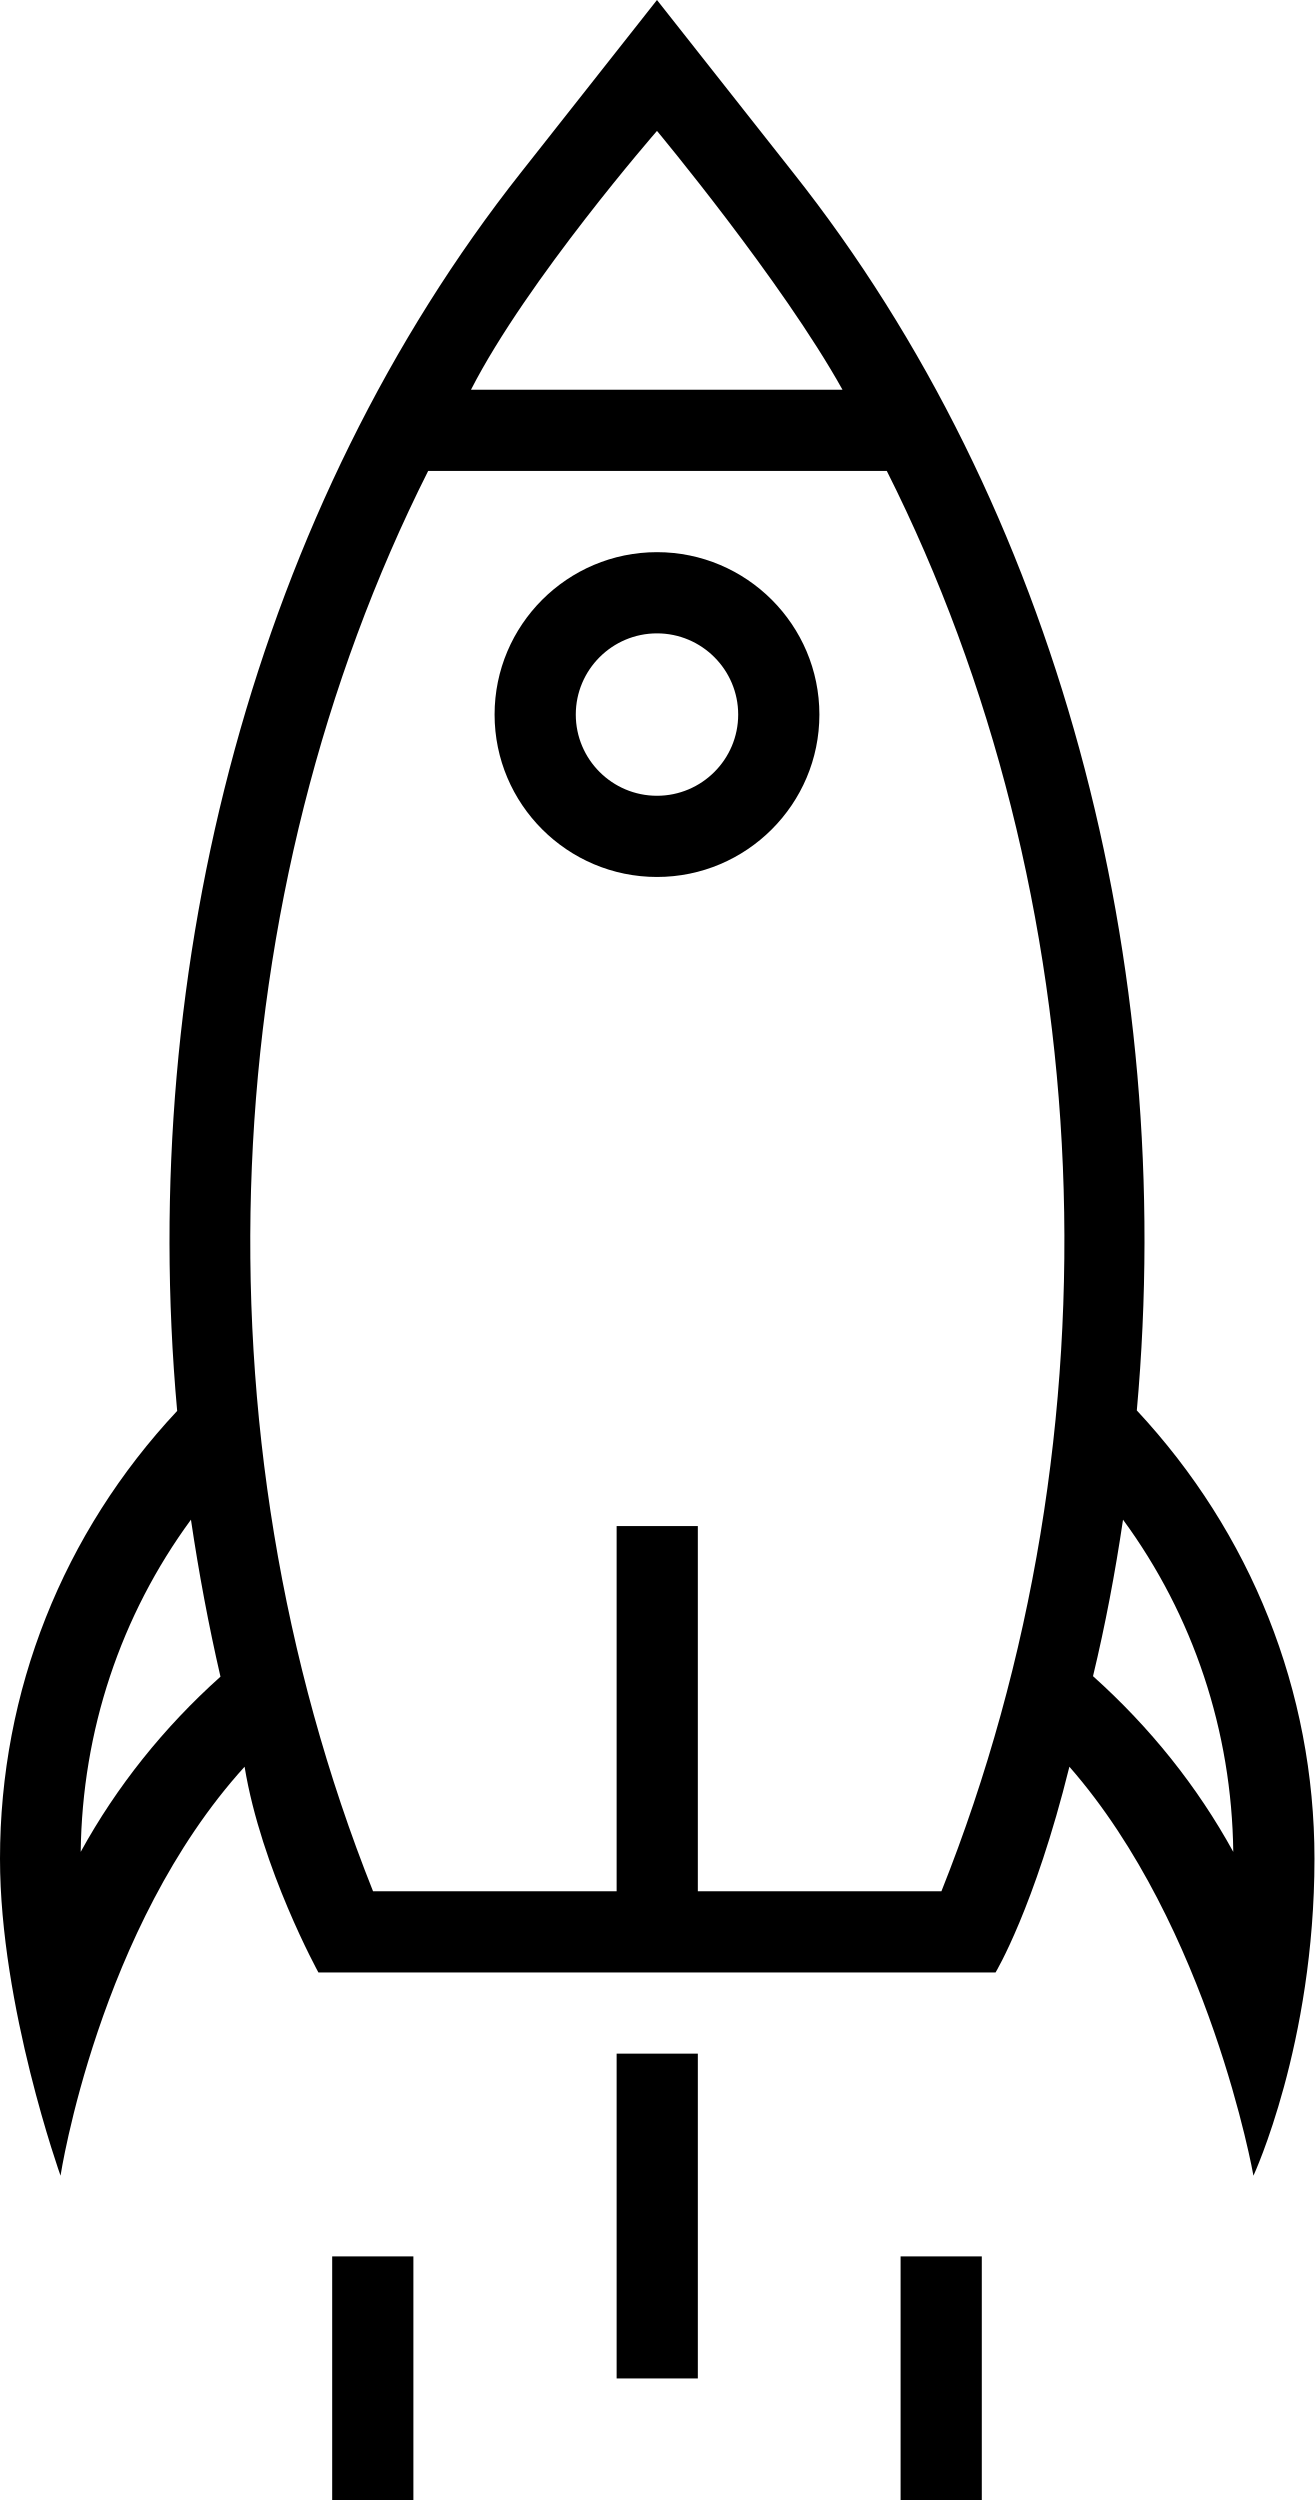
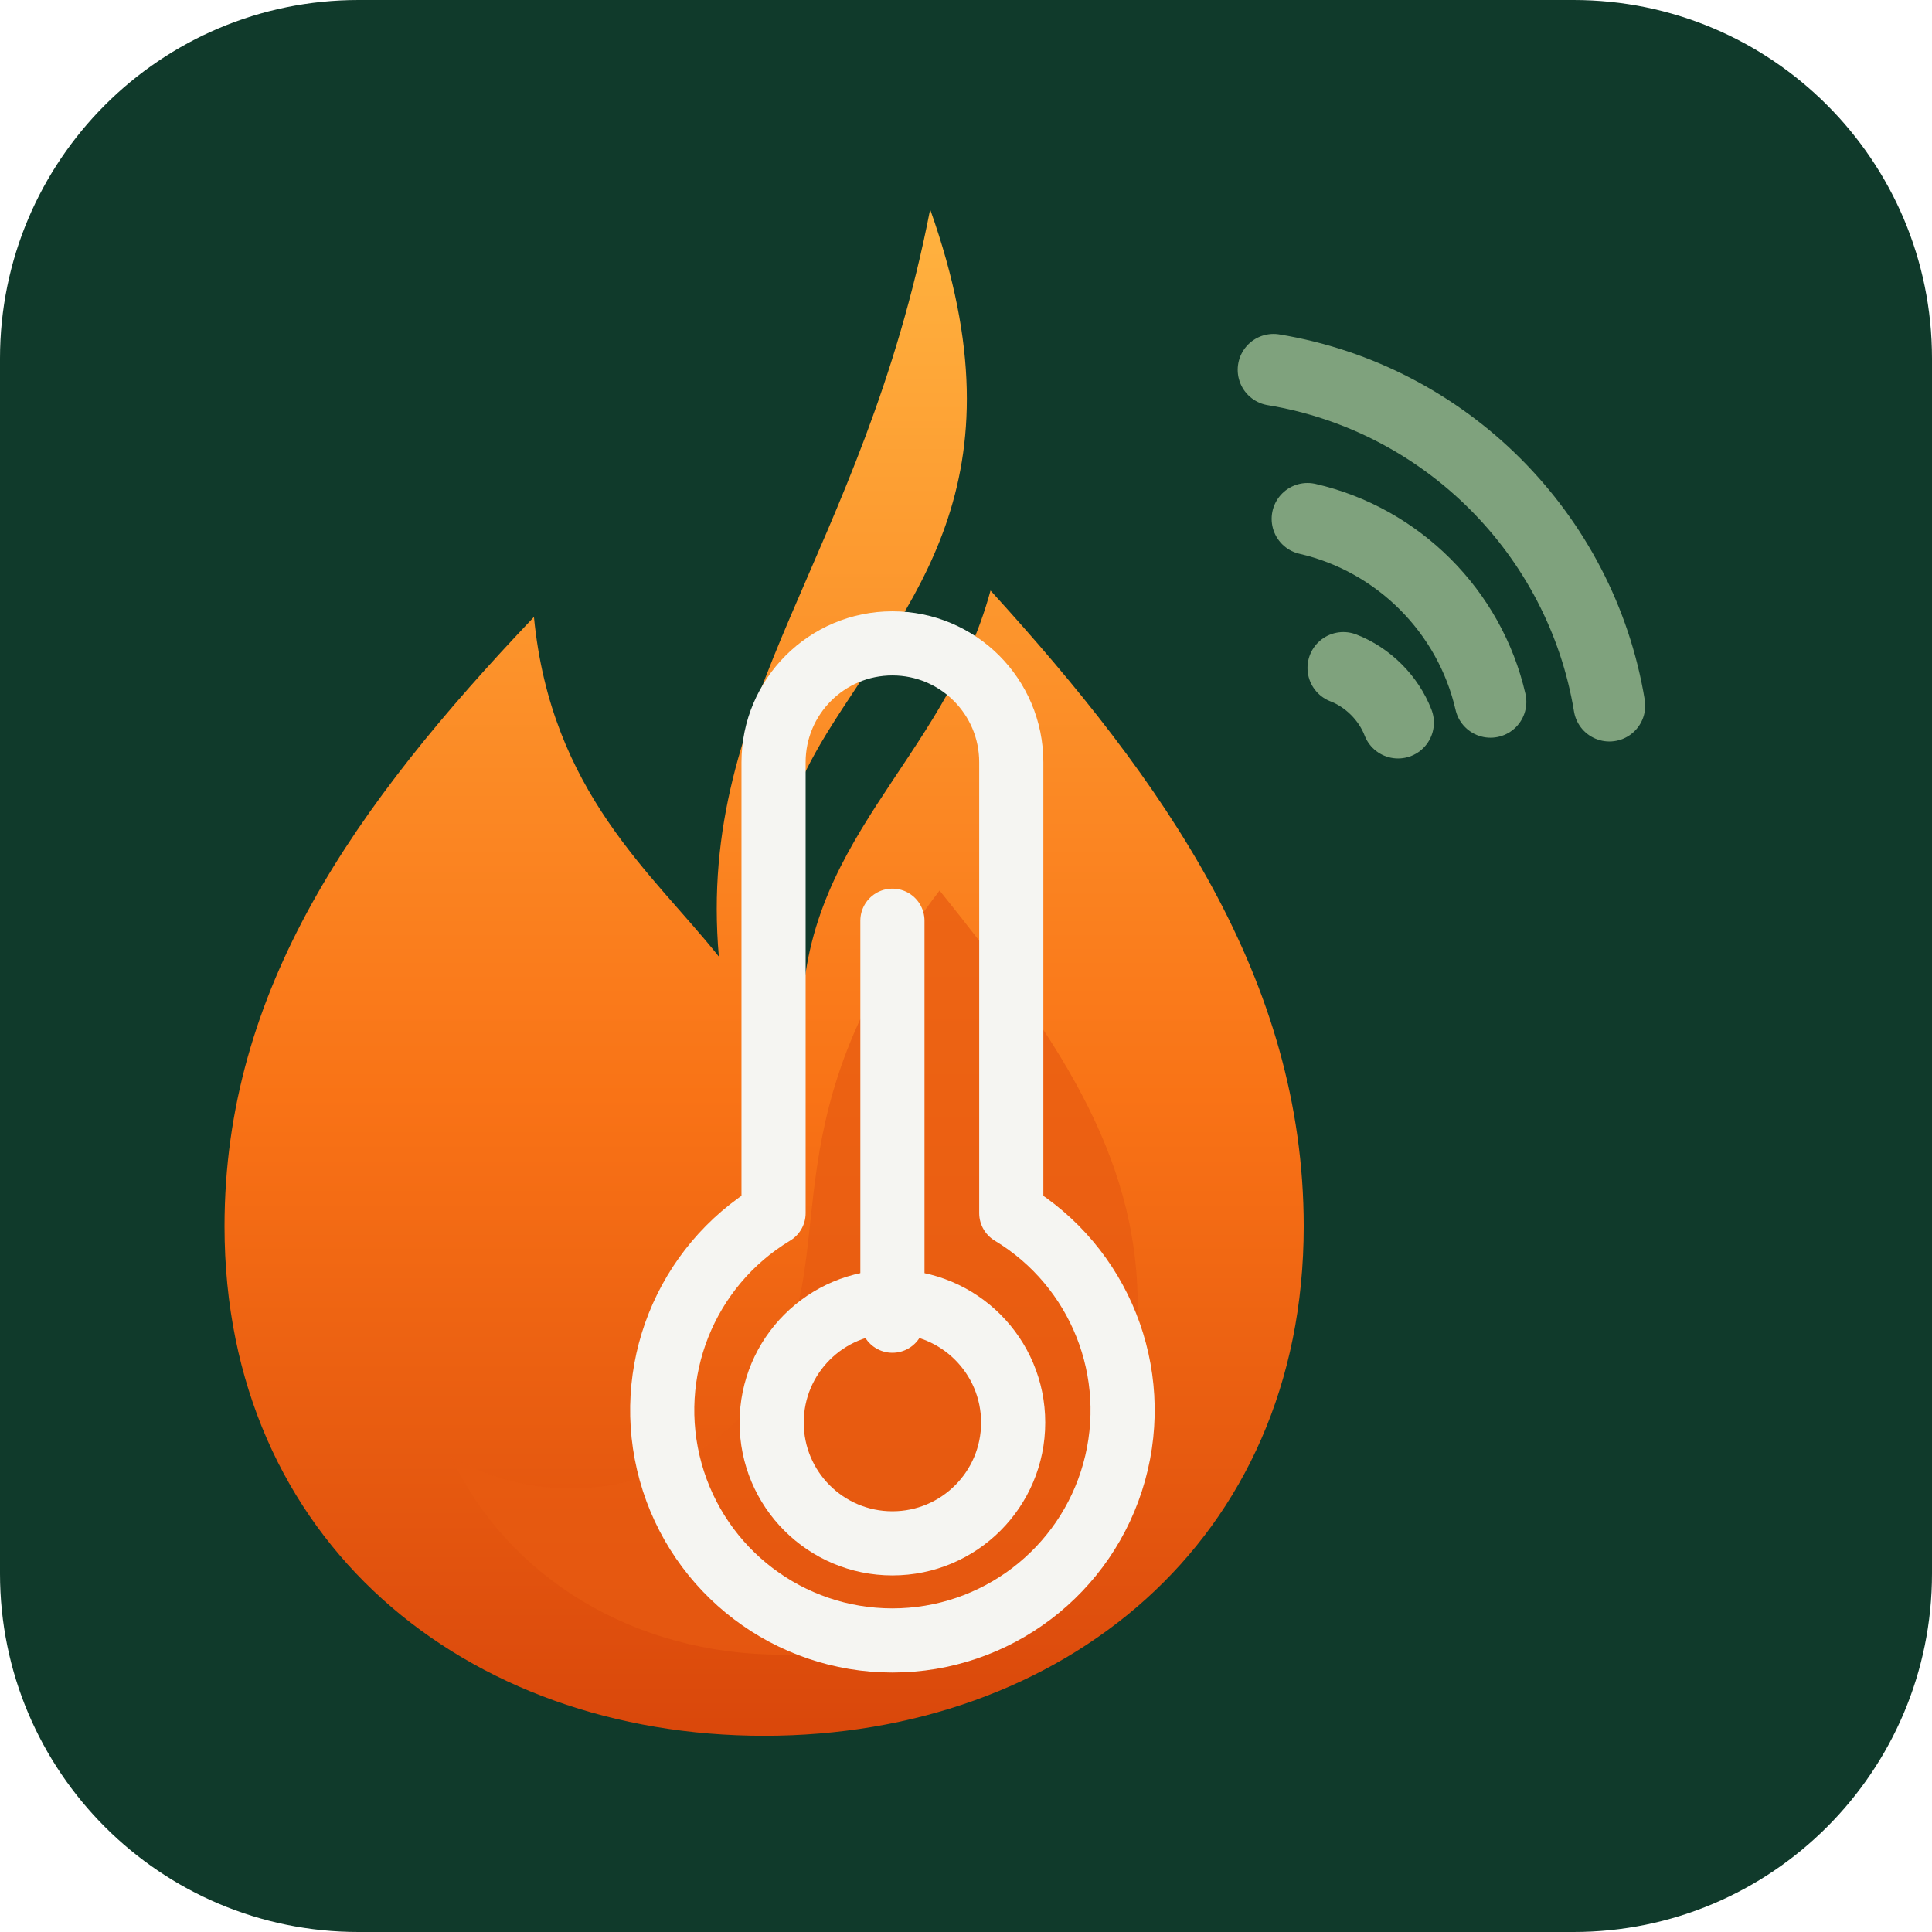
- <svg xmlns="http://www.w3.org/2000/svg" version="1.1" id="Layer_1" x="0px" y="0px" viewBox="0 0 267.1 508" style="enable-background:new 0 0 267.1 508;" xml:space="preserve">
-   <g>
-     <path d="M231,286.6c8.2-90.9-16-183.6-69.9-251.6L133.5,0l-27.6,35C52.1,103.1,27.8,195.8,36,286.7c-23.2,24.8-36,56.9-36,91   c0,30,12.3,64.4,12.3,64.4S20,391.7,49.7,359c3.4,20.7,15,41.8,15,41.8h137.6c0,0,7.9-13.1,15-41.8c28.5,32.6,37.4,83.1,37.4,83.1   s12.4-26.7,12.4-64.4C267.1,343.6,254.2,311.5,231,286.6z M16.4,376.3c0.3-24.6,8.1-48,22.4-67.5c1.6,10.8,3.6,21.5,6,31.9   C33.3,351,23.7,363,16.4,376.3z M133.5,26.6c0,0,25.4,30.5,37.7,52.6H95.7C107.1,56.9,133.5,26.6,133.5,26.6z M191.3,384.3h-49.5   v-74.2h-16.5v74.2H75.8C38.4,290.5,43.8,181.6,87,95.7h93.2C223.4,181.6,228.7,290.5,191.3,384.3z M222.1,340.6   c2.5-10.4,4.5-21,6.1-31.8c14.3,19.5,22.1,42.9,22.4,67.5C243.3,363,233.7,351,222.1,340.6z" />
-     <path d="M133.5,112.2c-18.2,0-33,14.8-33,33s14.8,33,33,33s33-14.8,33-33S151.7,112.2,133.5,112.2z M133.5,161.7   c-9.1,0-16.5-7.4-16.5-16.5s7.4-16.5,16.5-16.5s16.5,7.4,16.5,16.5S142.6,161.7,133.5,161.7z" />
-     <rect x="125.3" y="417.3" width="16.5" height="66" />
-     <rect x="183" y="458.5" width="16.5" height="49.5" />
-     <rect x="67.5" y="458.5" width="16.5" height="49.5" />
+ <svg xmlns="http://www.w3.org/2000/svg" viewBox="0 0 1024 1024">
+   <rect width="1024" height="1024" rx="190" fill="#103A2B" />
+   <defs>
+     <linearGradient id="flame" x1="0" y1="0" x2="0" y2="1">
+       <stop offset="0" stop-color="#FFB340" />
+       <stop offset="0.58" stop-color="#F97316" />
+       <stop offset="1" stop-color="#D9470B" />
+     </linearGradient>
+   </defs>
+   <path fill="url(#flame)" d="M493 111c52 146-12 208-55 278-33 54-42 108-13 158-2-102 75-142 100-234 92 101 166 206 166 337 0 167-128 270-286 270S119 817 119 650c0-126 69-223 164-323 9 93 63 136 98 180-12-138 76-211 112-396z" />
+   <path fill="#E75A10" opacity=".72" d="M498 472c61 76 105 139 105 220 0 111-84 185-189 185-78 0-145-41-175-105 63 36 143 12 173-49 33-67-5-132 86-251z" />
+   <g fill="none" stroke="#F5F5F2" stroke-width="34" stroke-linecap="round" stroke-linejoin="round">
+     <path d="M410 404v239a122 122 0 1 0 126 0V404a63 63 0 0 0-126 0z" />
+     <path d="M473 488v212" />
+     <circle cx="473" cy="754" r="64" />
+   </g>
+   <g fill="none" stroke="#7FA27D" stroke-width="38" stroke-linecap="round">
+     <path d="M675 196c91 15 163 87 178 178" />
+     <path d="M693 275c48 11 86 49 97 97" />
+     <path d="M712 354c13 5 24 16 29 29" />
  </g>
</svg>
